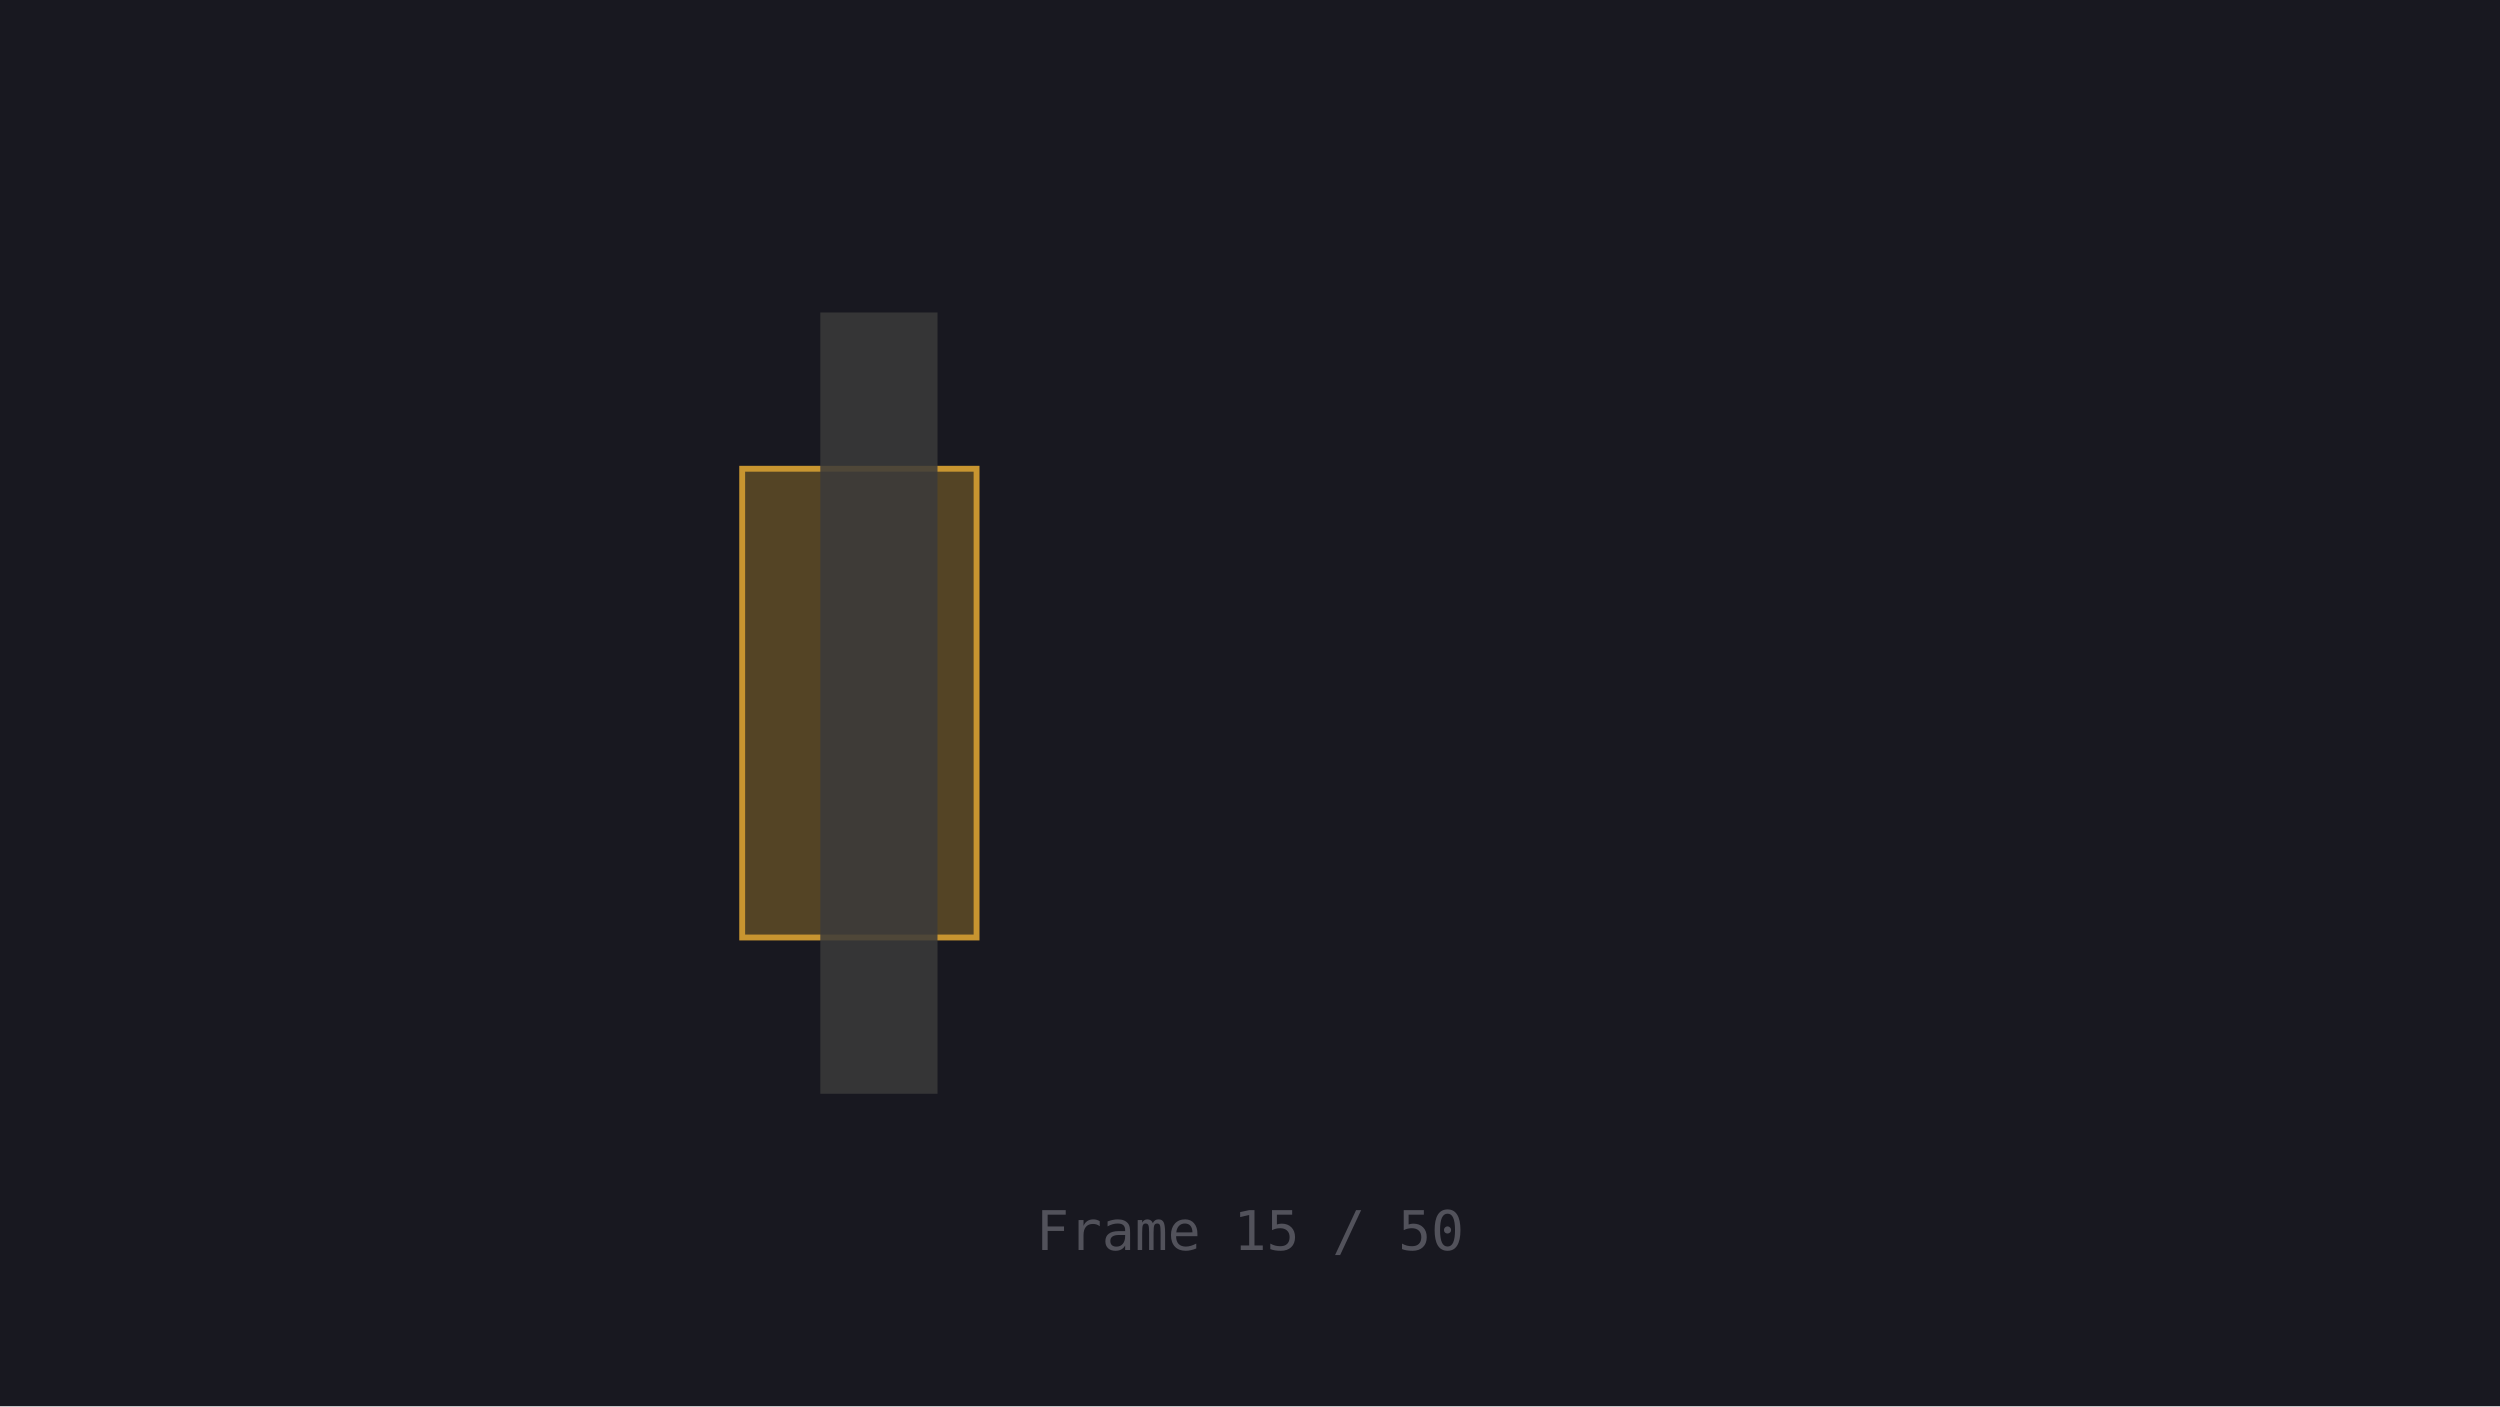
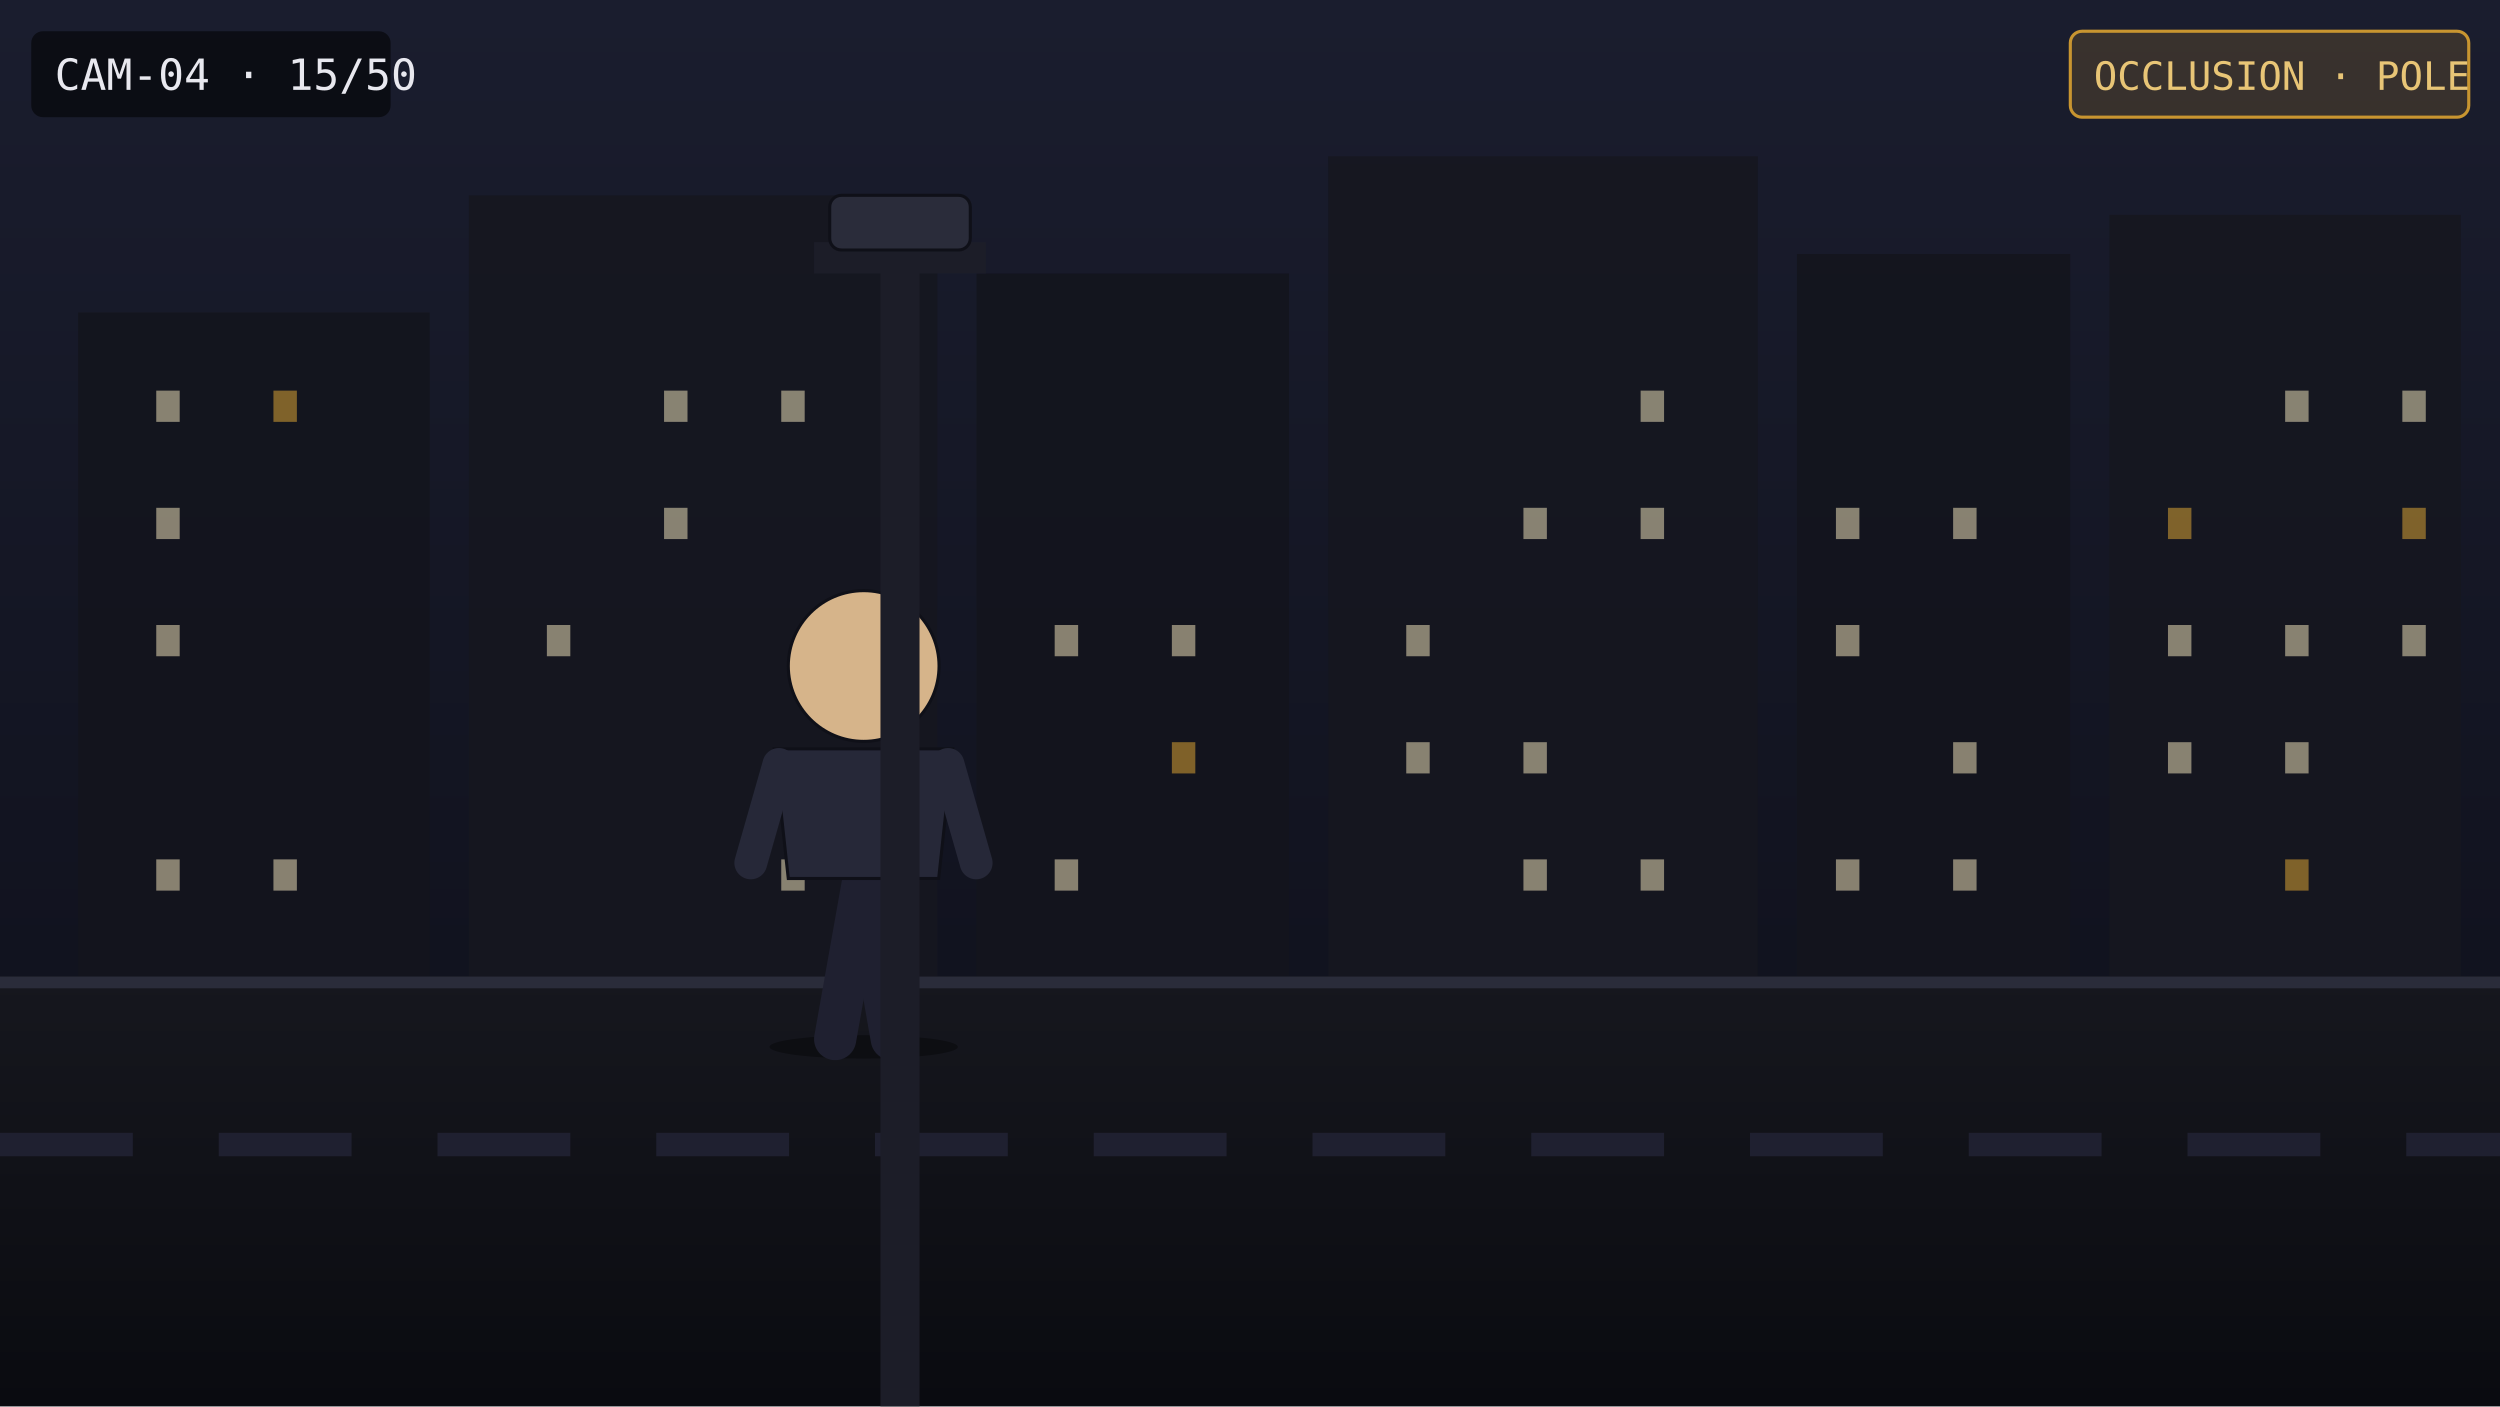
- <svg xmlns="http://www.w3.org/2000/svg" width="640" height="360" viewBox="0 0 640 360">
-   <rect width="640" height="360" fill="#181820" />
-   <rect x="190" y="120" width="60" height="120" fill="rgba(196,149,48,0.35)" stroke="#c89530" stroke-width="1.5" />
-   <rect x="210" y="80" width="30" height="200" fill="#3a3a3a" opacity="0.85" />
-   <text x="320" y="320" text-anchor="middle" font-family="monospace" font-size="14" fill="#52525b">Frame 15 / 50</text>
+ <svg xmlns="http://www.w3.org/2000/svg" width="640" height="360" viewBox="0 0 640 360" role="img" aria-label="Frame 15 / 50 — surveillance urbaine">
+   <defs>
+     <linearGradient id="sky" x1="0" y1="0" x2="0" y2="1">
+       <stop offset="0%" stop-color="#1a1d2e" />
+       <stop offset="100%" stop-color="#0d0e18" />
+     </linearGradient>
+     <linearGradient id="ground" x1="0" y1="0" x2="0" y2="1">
+       <stop offset="0%" stop-color="#16171e" />
+       <stop offset="100%" stop-color="#0a0b10" />
+     </linearGradient>
+   </defs>
+   <rect width="640" height="360" fill="url(#sky)" />
+   <g opacity="0.85">
+     <rect x="20" y="80" width="90" height="170" fill="#13141c" />
+     <rect x="120" y="50" width="120" height="200" fill="#15161f" />
+     <rect x="250" y="70" width="80" height="180" fill="#13141c" />
+     <rect x="340" y="40" width="110" height="210" fill="#15161f" />
+     <rect x="460" y="65" width="70" height="185" fill="#13141c" />
+     <rect x="540" y="55" width="90" height="195" fill="#15161f" />
+     <rect x="40" y="100" width="6" height="8" fill="#d6cba8" opacity="0.7" />
+     <rect x="40" y="130" width="6" height="8" fill="#d6cba8" opacity="0.7" />
+     <rect x="40" y="160" width="6" height="8" fill="#d6cba8" opacity="0.7" />
+     <rect x="40" y="220" width="6" height="8" fill="#d6cba8" opacity="0.7" />
+     <rect x="70" y="100" width="6" height="8" fill="#c89530" opacity="0.7" />
+     <rect x="70" y="220" width="6" height="8" fill="#d6cba8" opacity="0.7" />
+     <rect x="140" y="160" width="6" height="8" fill="#d6cba8" opacity="0.7" />
+     <rect x="170" y="100" width="6" height="8" fill="#d6cba8" opacity="0.7" />
+     <rect x="170" y="130" width="6" height="8" fill="#d6cba8" opacity="0.7" />
+     <rect x="200" y="100" width="6" height="8" fill="#d6cba8" opacity="0.7" />
+     <rect x="200" y="220" width="6" height="8" fill="#d6cba8" opacity="0.7" />
+     <rect x="270" y="160" width="6" height="8" fill="#d6cba8" opacity="0.7" />
+     <rect x="270" y="220" width="6" height="8" fill="#d6cba8" opacity="0.7" />
+     <rect x="300" y="160" width="6" height="8" fill="#d6cba8" opacity="0.7" />
+     <rect x="300" y="190" width="6" height="8" fill="#c89530" opacity="0.7" />
+     <rect x="360" y="160" width="6" height="8" fill="#d6cba8" opacity="0.7" />
+     <rect x="360" y="190" width="6" height="8" fill="#d6cba8" opacity="0.7" />
+     <rect x="390" y="130" width="6" height="8" fill="#d6cba8" opacity="0.7" />
+     <rect x="390" y="190" width="6" height="8" fill="#d6cba8" opacity="0.7" />
+     <rect x="390" y="220" width="6" height="8" fill="#d6cba8" opacity="0.7" />
+     <rect x="420" y="100" width="6" height="8" fill="#d6cba8" opacity="0.7" />
+     <rect x="420" y="130" width="6" height="8" fill="#d6cba8" opacity="0.7" />
+     <rect x="420" y="220" width="6" height="8" fill="#d6cba8" opacity="0.7" />
+     <rect x="470" y="130" width="6" height="8" fill="#d6cba8" opacity="0.7" />
+     <rect x="470" y="160" width="6" height="8" fill="#d6cba8" opacity="0.7" />
+     <rect x="470" y="220" width="6" height="8" fill="#d6cba8" opacity="0.7" />
+     <rect x="500" y="130" width="6" height="8" fill="#d6cba8" opacity="0.7" />
+     <rect x="500" y="190" width="6" height="8" fill="#d6cba8" opacity="0.7" />
+     <rect x="500" y="220" width="6" height="8" fill="#d6cba8" opacity="0.7" />
+     <rect x="555" y="130" width="6" height="8" fill="#c89530" opacity="0.7" />
+     <rect x="555" y="160" width="6" height="8" fill="#d6cba8" opacity="0.7" />
+     <rect x="555" y="190" width="6" height="8" fill="#d6cba8" opacity="0.7" />
+     <rect x="585" y="100" width="6" height="8" fill="#d6cba8" opacity="0.7" />
+     <rect x="585" y="160" width="6" height="8" fill="#d6cba8" opacity="0.7" />
+     <rect x="585" y="190" width="6" height="8" fill="#d6cba8" opacity="0.7" />
+     <rect x="585" y="220" width="6" height="8" fill="#c89530" opacity="0.7" />
+     <rect x="615" y="100" width="6" height="8" fill="#d6cba8" opacity="0.7" />
+     <rect x="615" y="130" width="6" height="8" fill="#c89530" opacity="0.7" />
+     <rect x="615" y="160" width="6" height="8" fill="#d6cba8" opacity="0.7" />
+   </g>
+   <rect x="0" y="250" width="640" height="110" fill="url(#ground)" />
+   <rect x="0" y="250" width="640" height="3" fill="#2a2c3a" />
+   <rect x="0" y="290" width="34" height="6" fill="#1f2030" />
+   <rect x="56" y="290" width="34" height="6" fill="#1f2030" />
+   <rect x="112" y="290" width="34" height="6" fill="#1f2030" />
+   <rect x="168" y="290" width="34" height="6" fill="#1f2030" />
+   <rect x="224" y="290" width="34" height="6" fill="#1f2030" />
+   <rect x="280" y="290" width="34" height="6" fill="#1f2030" />
+   <rect x="336" y="290" width="34" height="6" fill="#1f2030" />
+   <rect x="392" y="290" width="34" height="6" fill="#1f2030" />
+   <rect x="448" y="290" width="34" height="6" fill="#1f2030" />
+   <rect x="504" y="290" width="34" height="6" fill="#1f2030" />
+   <rect x="560" y="290" width="34" height="6" fill="#1f2030" />
+   <rect x="616" y="290" width="34" height="6" fill="#1f2030" />
+   <g aria-label="person-1">
+     <ellipse cx="221.1" cy="268.0" rx="24.1" ry="3" fill="rgba(0,0,0,0.35)" />
+     <line x1="221.1" y1="224.9" x2="213.8" y2="266.0" stroke="#1f2030" stroke-width="10.8" stroke-linecap="round" />
+     <line x1="221.1" y1="224.9" x2="228.3" y2="266.0" stroke="#1f2030" stroke-width="10.8" stroke-linecap="round" />
+     <path d="M 201.8 224.9                L 198.2 191.7                L 243.9 191.7                L 240.3 224.9 Z" fill="#262838" stroke="#0f1018" stroke-width="0.8" />
+     <line x1="199.4" y1="195.7" x2="192.2" y2="220.9" stroke="#262838" stroke-width="8.4" stroke-linecap="round" />
+     <line x1="242.7" y1="195.7" x2="249.9" y2="220.9" stroke="#262838" stroke-width="8.4" stroke-linecap="round" />
+     <circle cx="221.1" cy="170.5" r="19.3" fill="#d6b48a" stroke="#0f1018" stroke-width="0.8" />
+   </g>
+   <g aria-label="pole">
+     <rect x="225.4" y="60" width="10" height="300.0" fill="#1c1d28" />
+     <rect x="208.4" y="62" width="44" height="8" fill="#1c1d28" />
+     <rect x="212.4" y="50" width="36" height="14" rx="3" fill="#2a2c3a" stroke="#0f1018" stroke-width="0.8" />
+   </g>
+   <g>
+     <rect x="8" y="8" width="92" height="22" rx="3" fill="rgba(0,0,0,0.55)" />
+     <text x="14" y="23" font-family="monospace" font-size="11" fill="#e8e8ef">CAM-04 · 15/50</text>
+     <rect x="530" y="8" width="102" height="22" rx="3" fill="rgba(200,149,48,0.18)" stroke="#c89530" stroke-width="0.8" />
+     <text x="536" y="23" font-family="monospace" font-size="10" fill="#e8c576">OCCLUSION · POLE</text>
+   </g>
</svg>
